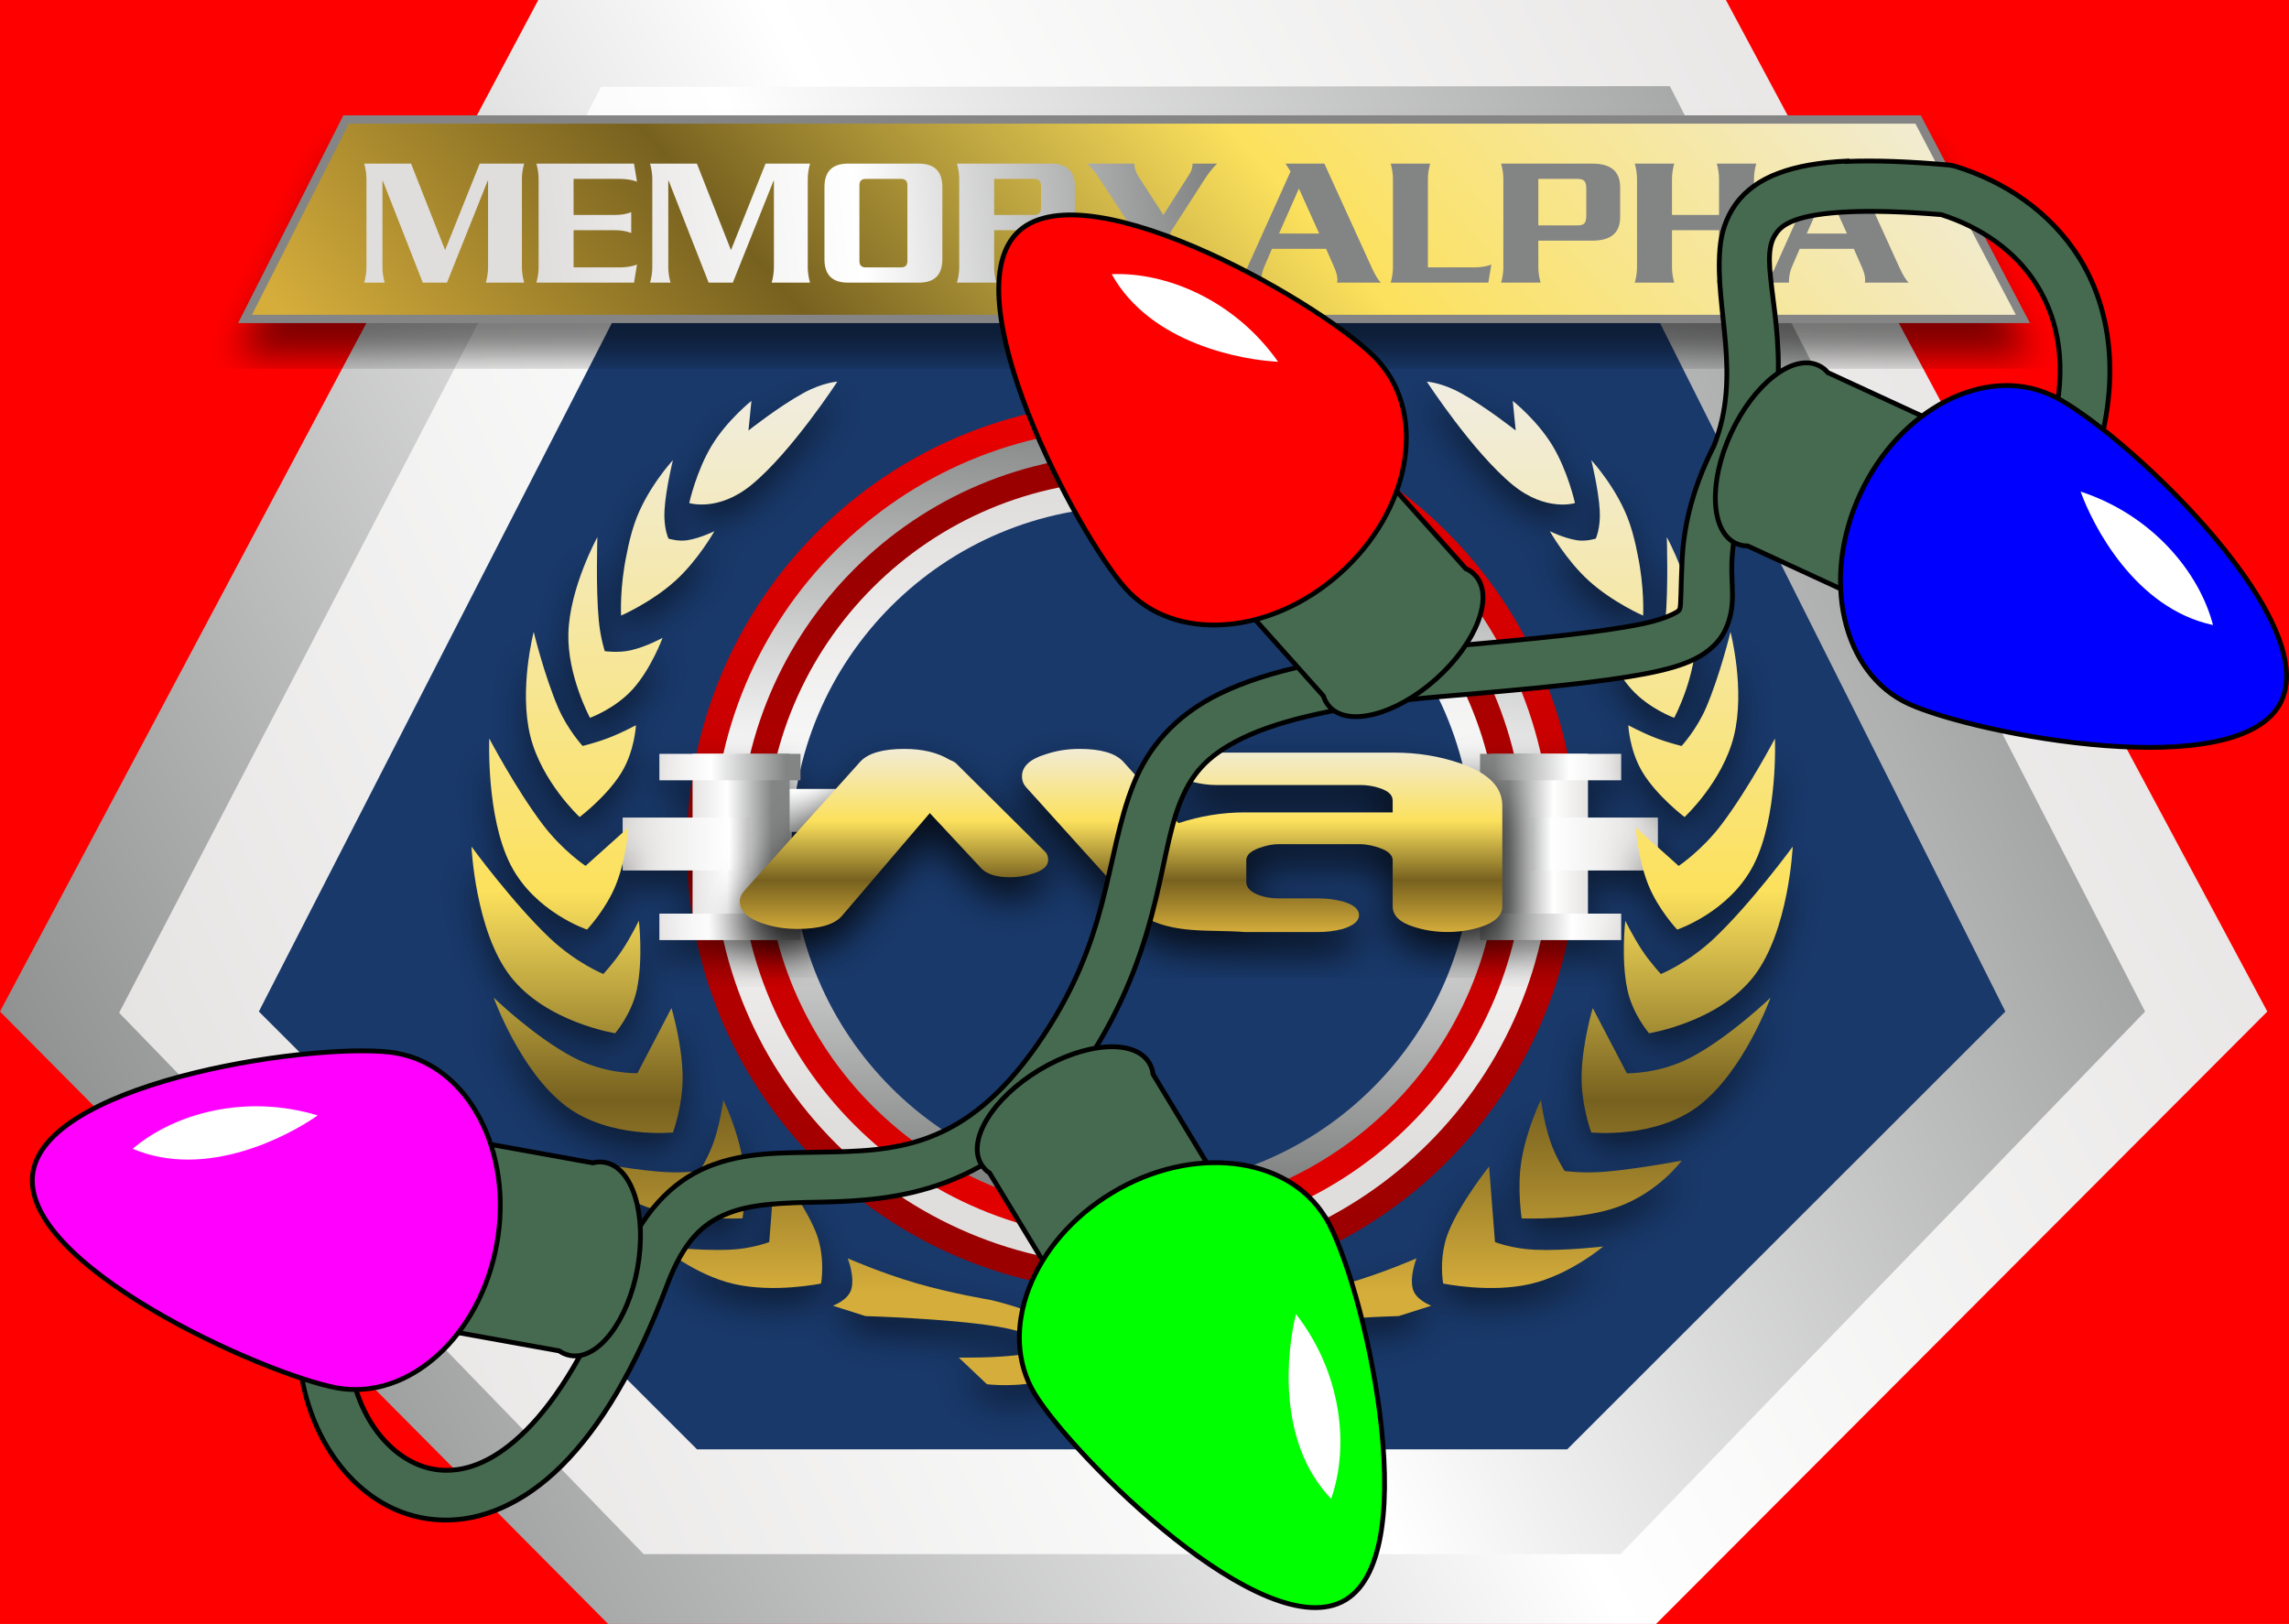
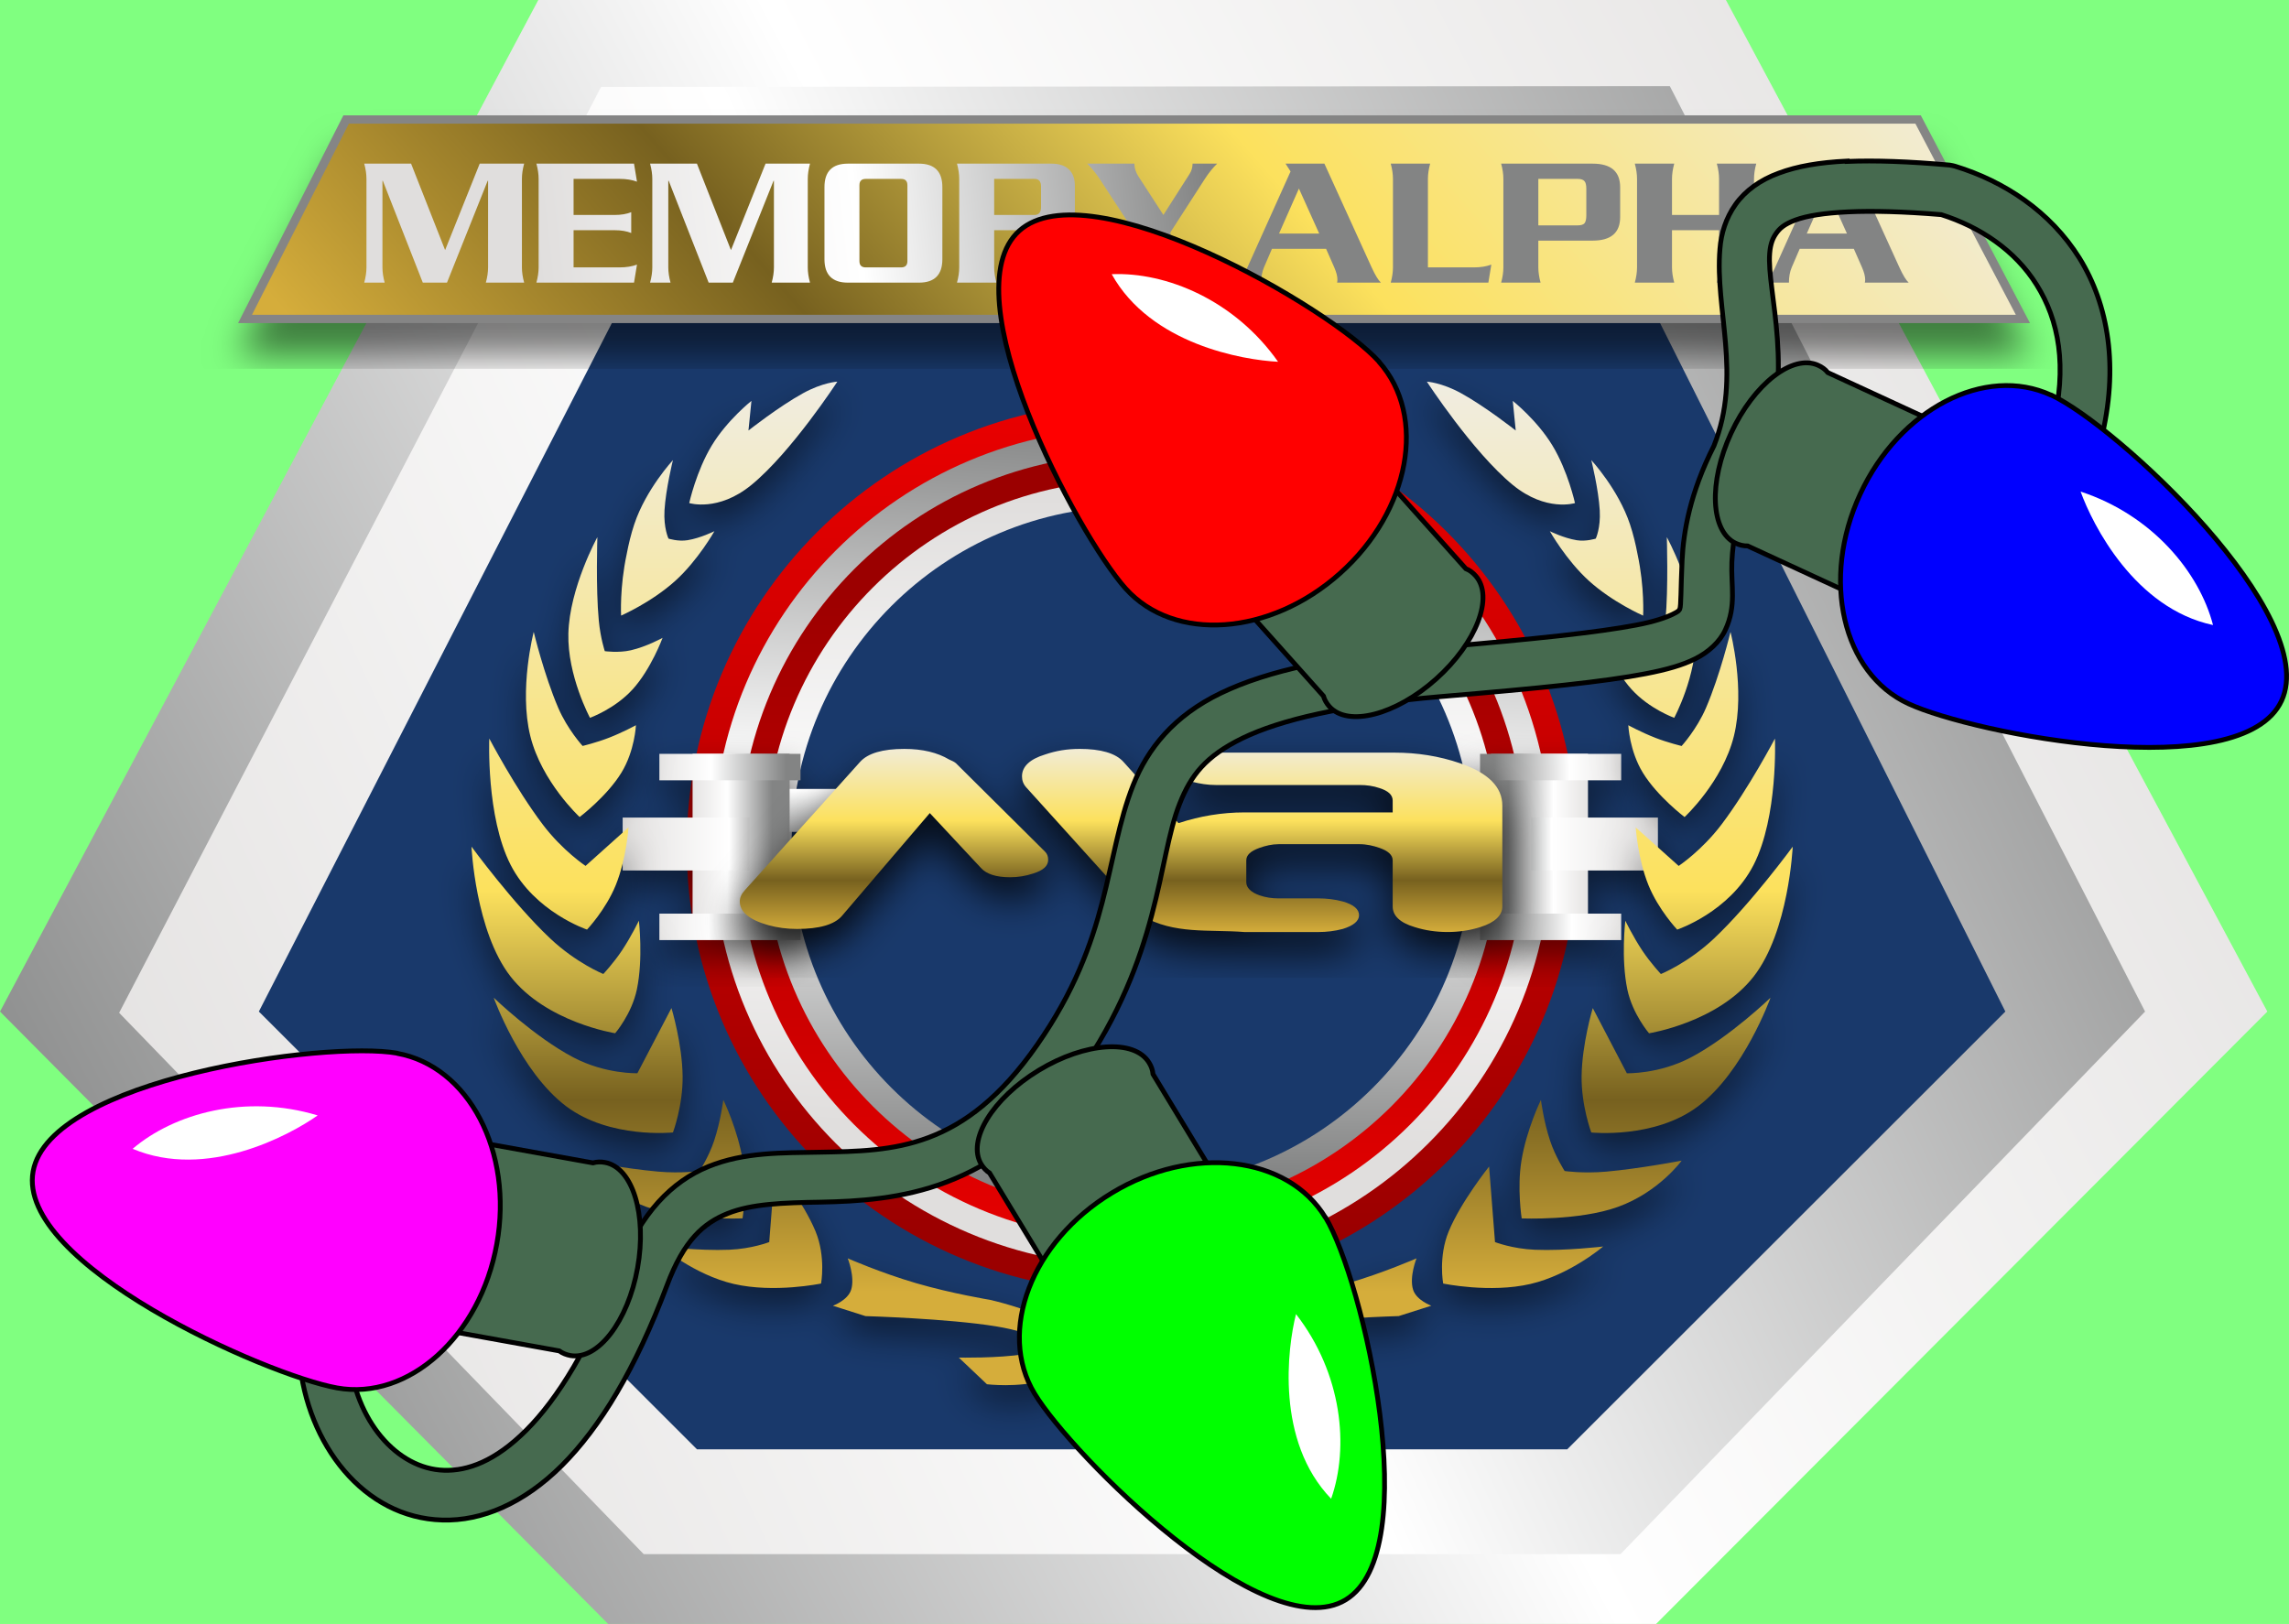
- <svg xmlns="http://www.w3.org/2000/svg" xmlns:xlink="http://www.w3.org/1999/xlink" width="131.063" height="93">
+ <svg xmlns="http://www.w3.org/2000/svg" xmlns:xlink="http://www.w3.org/1999/xlink" width="131.062" height="93">
  <defs>
    <linearGradient id="linearGradient3301">
      <stop stop-color="#838484" />
      <stop stop-color="#ffffff" offset="0.247" />
      <stop stop-color="#e0dedd" offset="1" />
    </linearGradient>
    <linearGradient id="linearGradient4161">
      <stop stop-color="#9b0000" />
      <stop stop-color="#f30000" offset="1" />
    </linearGradient>
    <linearGradient id="linearGradient4590">
      <stop stop-color="#efeeef" />
      <stop stop-color="#fce15d" offset="0.582" />
      <stop stop-color="#77611f" offset="0.8" />
      <stop stop-color="#d5ad3b" offset="1" />
    </linearGradient>
    <linearGradient id="linearGradient4540-Silver">
      <stop stop-color="#838484" />
      <stop stop-color="#ffffff" offset="0.52" />
      <stop stop-color="#e0dedd" offset="1" />
    </linearGradient>
    <linearGradient id="linearGradient4508-Gold">
      <stop stop-color="#efeeef" />
      <stop stop-color="#fce15d" offset="0.439" />
      <stop stop-color="#77611f" offset="0.737" />
      <stop stop-color="#d5ad3b" offset="1" />
    </linearGradient>
    <filter id="filter3903" width="1.5" height="1.5" x="-0.25" y="-0.25" color-interpolation-filters="sRGB">
      <feGaussianBlur in="SourceAlpha" stdDeviation="1" result="blur" />
      <feColorMatrix result="bluralpha" type="matrix" values="1 0 0 0 0 0 1 0 0 0 0 0 1 0 0 0 0 0 0.5 0" />
      <feOffset in="bluralpha" dx="0" dy="2" result="offsetBlur" />
      <feMerge>
        <feMergeNode in="offsetBlur" />
        <feMergeNode in="SourceGraphic" />
      </feMerge>
    </filter>
    <filter id="filter3931" width="1.5" height="1.5" x="-0.25" y="-0.25" color-interpolation-filters="sRGB">
      <feGaussianBlur in="SourceAlpha" stdDeviation="1" result="blur" />
      <feColorMatrix result="bluralpha" type="matrix" values="1 0 0 0 0 0 1 0 0 0 0 0 1 0 0 0 0 0 0.5 0" />
      <feOffset in="bluralpha" dx="0" dy="1" result="offsetBlur" />
      <feMerge>
        <feMergeNode in="offsetBlur" />
        <feMergeNode in="SourceGraphic" />
      </feMerge>
    </filter>
    <linearGradient id="linearGradient4540-Silver-0">
      <stop stop-color="#838484" />
      <stop stop-color="#ffffff" offset="0.52" />
      <stop stop-color="#e0dedd" offset="1" />
    </linearGradient>
    <linearGradient id="linearGradient4540-Silver-1">
      <stop stop-color="#838484" />
      <stop stop-color="#ffffff" offset="0.52" />
      <stop stop-color="#e0dedd" offset="1" />
    </linearGradient>
    <linearGradient id="linearGradient4540-Silver-7">
      <stop stop-color="#838484" />
      <stop stop-color="#ffffff" offset="0.52" />
      <stop stop-color="#e0dedd" offset="1" />
    </linearGradient>
    <linearGradient id="linearGradient4540-Silver-1-7">
      <stop stop-color="#838484" />
      <stop stop-color="#ffffff" offset="0.52" />
      <stop stop-color="#e0dedd" offset="1" />
    </linearGradient>
    <linearGradient id="linearGradient4540-Silver-0-7">
      <stop stop-color="#838484" />
      <stop stop-color="#ffffff" offset="0.52" />
      <stop stop-color="#e0dedd" offset="1" />
    </linearGradient>
    <linearGradient id="linearGradient3301-6">
      <stop stop-color="#838484" />
      <stop stop-color="#ffffff" offset="0.247" />
      <stop stop-color="#e0dedd" offset="1" />
    </linearGradient>
    <filter id="filter3765" width="1.5" height="1.5" x="-0.25" y="-0.25" color-interpolation-filters="sRGB">
      <feGaussianBlur in="SourceAlpha" stdDeviation="1" result="blur" />
      <feColorMatrix result="bluralpha" type="matrix" values="1 0 0 0 0 0 1 0 0 0 0 0 1 0 0 0 0 0 0.5 0" />
      <feOffset in="bluralpha" dx="0" dy="1" result="offsetBlur" />
      <feMerge>
        <feMergeNode in="offsetBlur" />
        <feMergeNode in="SourceGraphic" />
      </feMerge>
    </filter>
    <filter id="filter3779" width="1.5" height="1.5" x="-0.25" y="-0.25" color-interpolation-filters="sRGB">
      <feGaussianBlur in="SourceAlpha" stdDeviation="1" result="blur" />
      <feColorMatrix result="bluralpha" type="matrix" values="1 0 0 0 0 0 1 0 0 0 0 0 1 0 0 0 0 0 0.5 0" />
      <feOffset in="bluralpha" dx="0" dy="1" result="offsetBlur" />
      <feMerge>
        <feMergeNode in="offsetBlur" />
        <feMergeNode in="SourceGraphic" />
      </feMerge>
    </filter>
    <filter id="filter3958" width="1.5" height="1.5" x="-0.25" y="-0.25" color-interpolation-filters="sRGB">
      <feGaussianBlur in="SourceAlpha" stdDeviation="1" result="blur" />
      <feColorMatrix result="bluralpha" type="matrix" values="1 0 0 0 0 0 1 0 0 0 0 0 1 0 0 0 0 0 0.8 0" />
      <feOffset in="bluralpha" dx="0" dy="1" result="offsetBlur" />
      <feMerge>
        <feMergeNode in="offsetBlur" />
        <feMergeNode in="SourceGraphic" />
      </feMerge>
    </filter>
    <linearGradient xlink:href="#linearGradient4540-Silver" id="linearGradient3202" gradientUnits="userSpaceOnUse" x1="138" y1="118.362" x2="263" y2="52.362" />
    <linearGradient xlink:href="#linearGradient4540-Silver" id="linearGradient3204" gradientUnits="userSpaceOnUse" x1="261" y1="58.362" x2="138" y2="115.362" />
    <linearGradient xlink:href="#linearGradient4508-Gold" id="linearGradient3206" gradientUnits="userSpaceOnUse" x1="237.345" y1="24.433" x2="170.786" y2="80.059" />
    <linearGradient xlink:href="#linearGradient4540-Silver" id="linearGradient3208" gradientUnits="userSpaceOnUse" x1="455.489" y1="45.36" x2="340.223" y2="58.105" />
    <linearGradient xlink:href="#linearGradient4540-Silver" id="linearGradient3210" gradientUnits="userSpaceOnUse" x1="455.489" y1="45.36" x2="340.223" y2="58.105" />
    <linearGradient xlink:href="#linearGradient4540-Silver" id="linearGradient3212" gradientUnits="userSpaceOnUse" x1="455.489" y1="45.36" x2="340.223" y2="58.105" />
    <linearGradient xlink:href="#linearGradient4540-Silver" id="linearGradient3214" gradientUnits="userSpaceOnUse" x1="455.489" y1="45.36" x2="340.223" y2="58.105" />
    <linearGradient xlink:href="#linearGradient4540-Silver" id="linearGradient3216" gradientUnits="userSpaceOnUse" x1="455.489" y1="45.36" x2="340.223" y2="58.105" />
    <linearGradient xlink:href="#linearGradient4540-Silver" id="linearGradient3218" gradientUnits="userSpaceOnUse" x1="455.489" y1="45.36" x2="340.223" y2="58.105" />
    <linearGradient xlink:href="#linearGradient4540-Silver" id="linearGradient3220" gradientUnits="userSpaceOnUse" x1="455.489" y1="45.36" x2="340.223" y2="58.105" />
    <linearGradient xlink:href="#linearGradient4540-Silver" id="linearGradient3223" gradientUnits="userSpaceOnUse" x1="455.489" y1="45.36" x2="340.223" y2="58.105" />
    <linearGradient xlink:href="#linearGradient4540-Silver" id="linearGradient3225" gradientUnits="userSpaceOnUse" x1="455.489" y1="45.36" x2="340.223" y2="58.105" />
    <linearGradient xlink:href="#linearGradient4540-Silver" id="linearGradient3227" gradientUnits="userSpaceOnUse" x1="455.489" y1="45.36" x2="340.223" y2="58.105" />
    <linearGradient xlink:href="#linearGradient4540-Silver" id="linearGradient3229" gradientUnits="userSpaceOnUse" x1="455.489" y1="45.36" x2="340.223" y2="58.105" />
    <linearGradient xlink:href="#linearGradient4540-Silver" id="linearGradient3231" gradientUnits="userSpaceOnUse" x1="455.489" y1="45.36" x2="340.223" y2="58.105" />
    <linearGradient xlink:href="#linearGradient4540-Silver" id="linearGradient3233" gradientUnits="userSpaceOnUse" x1="455.489" y1="45.36" x2="340.223" y2="58.105" />
    <linearGradient xlink:href="#linearGradient4540-Silver" id="linearGradient3235" gradientUnits="userSpaceOnUse" x1="455.489" y1="45.36" x2="340.223" y2="58.105" />
    <linearGradient xlink:href="#linearGradient4161" id="linearGradient3237" gradientUnits="userSpaceOnUse" x1="74.964" y1="80.857" x2="75.5" y2="27.286" />
    <linearGradient xlink:href="#linearGradient4540-Silver" id="linearGradient3239" gradientUnits="userSpaceOnUse" x1="75.5" y1="34.071" x2="73.179" y2="75.143" />
    <linearGradient xlink:href="#linearGradient4161" id="linearGradient3241" gradientUnits="userSpaceOnUse" x1="75.5" y1="43" x2="75.5" y2="88" />
    <linearGradient xlink:href="#linearGradient4540-Silver" id="linearGradient3243" gradientUnits="userSpaceOnUse" x1="74.786" y1="77.286" x2="74.964" y2="38.536" />
    <linearGradient xlink:href="#linearGradient4540-Silver" id="linearGradient3245" gradientUnits="userSpaceOnUse" gradientTransform="translate(129.6994 29.87555)" x1="-8.649" y1="56.621" x2="-8.649" y2="50.749" />
    <linearGradient xlink:href="#linearGradient4540-Silver-1" id="linearGradient3247" gradientUnits="userSpaceOnUse" gradientTransform="translate(128.5833 33.8846)" x1="-8.649" y1="56.621" x2="-8.649" y2="50.749" />
    <linearGradient xlink:href="#linearGradient4540-Silver" id="linearGradient3249" gradientUnits="userSpaceOnUse" gradientTransform="translate(32.51611 6.128592)" x1="85.151" y1="81.069" x2="80.227" y2="81.069" />
    <linearGradient xlink:href="#linearGradient4540-Silver" id="linearGradient3251" gradientUnits="userSpaceOnUse" gradientTransform="translate(33.01408 7.649792)" x1="85.467" y1="74.503" x2="77.196" y2="74.44" />
    <linearGradient xlink:href="#linearGradient4540-Silver-0" id="linearGradient3253" gradientUnits="userSpaceOnUse" gradientTransform="translate(33.01408 16.7997)" x1="85.214" y1="74.376" x2="77.196" y2="74.44" />
    <linearGradient xlink:href="#linearGradient3301" id="linearGradient3255" gradientUnits="userSpaceOnUse" gradientTransform="matrix(1 0 0 1.297297 -0.1510996 -23.71091)" x1="117.539" y1="85.236" x2="108.764" y2="85.236" />
    <linearGradient xlink:href="#linearGradient4540-Silver-7" id="linearGradient3257" gradientUnits="userSpaceOnUse" gradientTransform="translate(129.6994 29.87555)" x1="-8.649" y1="56.621" x2="-8.649" y2="50.749" />
    <linearGradient xlink:href="#linearGradient4540-Silver-1-7" id="linearGradient3259" gradientUnits="userSpaceOnUse" gradientTransform="translate(128.5833 33.8846)" x1="-8.649" y1="56.621" x2="-8.649" y2="50.749" />
    <linearGradient xlink:href="#linearGradient4540-Silver-7" id="linearGradient3261" gradientUnits="userSpaceOnUse" gradientTransform="translate(32.51611 6.128592)" x1="85.151" y1="81.069" x2="80.227" y2="81.069" />
    <linearGradient xlink:href="#linearGradient4540-Silver-7" id="linearGradient3263" gradientUnits="userSpaceOnUse" gradientTransform="translate(33.01408 7.649792)" x1="85.467" y1="74.503" x2="77.196" y2="74.44" />
    <linearGradient xlink:href="#linearGradient4540-Silver-0-7" id="linearGradient3265" gradientUnits="userSpaceOnUse" gradientTransform="translate(33.01408 16.7997)" x1="85.214" y1="74.376" x2="77.196" y2="74.44" />
    <linearGradient xlink:href="#linearGradient3301-6" id="linearGradient3267" gradientUnits="userSpaceOnUse" gradientTransform="matrix(1 0 0 1.297297 -0.1510996 -23.71091)" x1="117.539" y1="85.236" x2="108.764" y2="85.236" />
    <linearGradient xlink:href="#linearGradient4508-Gold" id="linearGradient3269" gradientUnits="userSpaceOnUse" gradientTransform="matrix(0.587705 0 0 0.587705 143.8609 56.09982)" x1="86.679" y1="42.413" x2="86.679" y2="59.429" />
    <linearGradient xlink:href="#linearGradient4590" id="linearGradient3271" gradientUnits="userSpaceOnUse" gradientTransform="translate(-0.3243775 0)" x1="214" y1="57.362" x2="214" y2="112.362" />
    <path id="cap" fill="#466a4f" stroke="#000000" stroke-width="0.25" d="m 82.78 44.2 l 5.36 6 c 0.06 0.21 0.17 0.39 0.31 0.55 0.97 1.08 3.46 0.44 5.56 -1.44 2.1 -1.88 3.02 -4.28 2.05 -5.37 -0.14 -0.16 -0.31 -0.29 -0.51 -0.37 l -5.36 -6 z" />
    <path id="bulb" stroke="#000000" stroke-width="0.25" stroke-linejoin="round" d="m 91.03 32.8 c 2.52 2.82 1.62 7.76 -2.02 11.01 -3.64 3.26 -8.65 3.61 -11.17 0.79 -2.52 -2.82 -9.18 -15.36 -5.53 -18.62 3.64 -3.26 16.2 4 18.73 6.82 z" />
    <path id="gleam" fill="#ffffff" d="m 85.78 32.8 c -1.82 -0.09 -6.63 -0.91 -8.66 -4.56 2.84 -0.12 6.4 1.35 8.66 4.56 z" />
  </defs>
-   <rect width="100%" height="100%" fill="#ff0000" />
+   <rect width="100%" height="100%" fill="#80ff80" />
  <g transform="translate(-135.1786 -38.36218)">
    <path d="M 166 38.362 135.179 96.291 170 131.362 l 60 0 35 -35.071 -31 -57.929 z" fill="url(#linearGradient3202)" />
    <path d="M 142 96.362 169.595 43.339 230.789 43.296 258 96.291 l -30.035 31.071 -55.93 0 z" fill="url(#linearGradient3204)" />
    <path d="m 150 96.291 25.088 25.071 49.825 0 L 250 96.291 226.68 49.785 173.767 49.928 z" fill="#19396b" />
    <path d="m 149.214 57.362 5.786 -12 90 0 6 12 z" fill="url(#linearGradient3206)" transform="matrix(1.00008 0 0 0.9517445 -0.01595527 2.032081)" stroke="#858585" stroke-width="0.5" filter="url(#filter3903)" />
    <g fill="url(#linearGradient3235)" transform="matrix(0.3327476 0 0 0.3327476 52.6846 33.81543)">
      <g fill="url(#linearGradient3220)">
        <path fill="url(#linearGradient3208)" d="m 338.111 62.308 -6.592 0 c 0.256 -0.939 0.384 -1.813 0.384 -2.624 l 0 -14.912 -0.064 0 -7.008 17.536 -4.16 0 -6.88 -17.536 -0.064 0 0 14.912 c -1e-5 0.811 0.128 1.685 0.384 2.624 l -3.52 0 c 0.256 -0.939 0.384 -1.813 0.384 -2.624 l 0 -15.232 c -10e-6 -0.811 -0.128 -1.685 -0.384 -2.624 l 8.064 0 5.856 14.88 5.952 -14.88 7.648 0 c -0.256 0.939 -0.384 1.813 -0.384 2.624 l 0 15.232 c -3e-5 0.811 0.128 1.685 0.384 2.624" />
        <path fill="url(#linearGradient3210)" d="m 357.528 59.204 -0.512 3.104 -16.8 0 c 0.256 -0.939 0.384 -1.813 0.384 -2.624 l 0 -15.232 c -10e-6 -0.811 -0.128 -1.685 -0.384 -2.624 l 16.8 0 0.512 3.104 c -0.853 -0.32 -1.856 -0.48 -3.008 -0.48 l -7.904 0 0 6.208 7.072 0 c 1.109 1.2e-5 2.059 -0.16 2.848 -0.48 l 0 3.584 c -0.789 -0.32 -1.739 -0.48 -2.848 -0.48 l -7.072 0 0 6.4 7.904 0 c 1.152 3e-6 2.155 -0.16 3.008 -0.48" />
        <path fill="url(#linearGradient3212)" d="m 387.298 62.308 -6.592 0 c 0.256 -0.939 0.384 -1.813 0.384 -2.624 l 0 -14.912 -0.064 0 -7.008 17.536 -4.16 0 -6.88 -17.536 -0.064 0 0 14.912 c -1e-5 0.811 0.128 1.685 0.384 2.624 l -3.52 0 c 0.256 -0.939 0.384 -1.813 0.384 -2.624 l 0 -15.232 c -10e-6 -0.811 -0.128 -1.685 -0.384 -2.624 l 8.064 0 5.856 14.88 5.952 -14.88 7.648 0 c -0.256 0.939 -0.384 1.813 -0.384 2.624 l 0 15.232 c -3e-5 0.811 0.128 1.685 0.384 2.624" />
        <path fill="url(#linearGradient3214)" d="m 410.075 58.276 c -3e-5 2.688 -1.344 4.032 -4.032 4.032 l -12.224 0 c -2.688 0 -4.032 -1.344 -4.032 -4.032 l 0 -12.416 c -10e-6 -2.688 1.344 -4.032 4.032 -4.032 l 12.224 0 c 2.688 2.1e-5 4.032 1.344 4.032 4.032 l 0 12.416 m -6.016 0.32 0 -13.056 c -2e-5 -0.725 -0.363 -1.088 -1.088 -1.088 l -6.08 0 c -0.725 1.8e-5 -1.088 0.363 -1.088 1.088 l 0 13.056 c -1e-5 0.725 0.363 1.088 1.088 1.088 l 6.08 0 c 0.725 3e-6 1.088 -0.363 1.088 -1.088" />
        <path fill="url(#linearGradient3216)" d="m 433.807 62.308 -6.816 0 -3.52 -9.024 -4.48 0 0 6.4 c -1e-5 0.811 0.128 1.685 0.384 2.624 l -6.784 0 c 0.256 -0.939 0.384 -1.813 0.384 -2.624 l 0 -15.232 c -10e-6 -0.811 -0.128 -1.685 -0.384 -2.624 l 16.32 0 c 1.301 2.1e-5 2.304 0.352 3.008 1.056 0.64 0.661 0.96 1.579 0.96 2.752 l 0 4.352 c -2e-5 1.984 -1.056 3.115 -3.168 3.392 l 2.496 6.304 c 0.448 1.131 0.981 2.005 1.6 2.624 m -6.752 -13.024 0 -3.52 c -2e-5 -0.875 -0.373 -1.312 -1.12 -1.312 l -6.944 0 0 6.208 6.944 0 c 0.747 1.2e-5 1.12 -0.459 1.12 -1.376" />
        <path fill="url(#linearGradient3218)" d="m 457.355 41.828 c -0.747 0.725 -1.451 1.6 -2.112 2.624 l -5.92 9.184 0 6.048 c -2e-5 0.811 0.128 1.685 0.384 2.624 l -7.04 0 c 0.256 -0.939 0.384 -1.813 0.384 -2.624 l 0 -6.176 -5.92 -9.056 c -0.661 -1.003 -1.376 -1.877 -2.144 -2.624 l 8.128 0 c -10e-6 0.747 0.235 1.483 0.704 2.208 l 4.288 6.624 4.512 -7.072 c 0.32 -0.491 0.491 -1.077 0.512 -1.76 l 4.224 0" />
      </g>
      <g fill="url(#linearGradient3233)">
        <path fill="url(#linearGradient3223)" d="m 485.541 62.308 -7.552 0 c 0.043 -0.128 0.064 -0.299 0.064 -0.512 -2e-5 -0.576 -0.181 -1.28 -0.544 -2.112 l -1.408 -3.2 -9.312 0 -1.376 3.2 c -0.32 0.747 -0.48 1.621 -0.48 2.624 l -3.936 0 c 0.725 -1.024 1.248 -1.899 1.568 -2.624 l 7.424 -16.512 -0.864 -1.344 6.688 0 8.128 17.856 c 0.619 1.344 1.152 2.219 1.6 2.624 m -10.624 -8.448 -3.488 -7.744 -3.424 7.744 6.912 0" />
        <path fill="url(#linearGradient3225)" d="m 504.538 59.204 -0.512 3.104 -16.8 0 c 0.256 -0.939 0.384 -1.813 0.384 -2.624 l 0 -15.232 c 0 -0.811 -0.128 -1.685 -0.384 -2.624 l 6.784 0 c -0.256 0.939 -0.384 1.813 -0.384 2.624 l 0 15.232 7.904 0 c 1.152 3e-6 2.155 -0.16 3.008 -0.48" />
        <path fill="url(#linearGradient3227)" d="m 526.706 51.012 c -2e-5 2.709 -1.579 4.064 -4.736 4.064 l -9.344 0 0 4.608 c -10e-6 0.811 0.128 1.685 0.384 2.624 l -6.784 0 c 0.256 -0.939 0.384 -1.813 0.384 -2.624 l 0 -15.232 c 0 -0.811 -0.128 -1.685 -0.384 -2.624 l 15.744 0 c 3.157 2.1e-5 4.736 1.355 4.736 4.064 l 0 5.12 m -5.824 -0.256 0 -4.608 c -2e-5 -0.64 -0.107 -1.077 -0.32 -1.312 -0.213 -0.256 -0.608 -0.384 -1.184 -0.384 l -6.752 0 0 8 6.752 0 c 0.576 1e-5 0.971 -0.117 1.184 -0.352 0.213 -0.256 0.32 -0.704 0.32 -1.344" />
        <path fill="url(#linearGradient3229)" d="m 550.122 62.308 -6.784 0 c 0.256 -0.939 0.384 -1.813 0.384 -2.624 l 0 -6.4 -8.096 0 0 6.4 c -10e-6 0.811 0.128 1.685 0.384 2.624 l -6.784 0 c 0.256 -0.939 0.384 -1.813 0.384 -2.624 l 0 -15.232 c 0 -0.811 -0.128 -1.685 -0.384 -2.624 l 6.784 0 c -0.256 0.939 -0.384 1.813 -0.384 2.624 l 0 6.208 8.096 0 0 -6.208 c -2e-5 -0.811 -0.128 -1.685 -0.384 -2.624 l 6.784 0 c -0.256 0.939 -0.384 1.813 -0.384 2.624 l 0 15.232 c -2e-5 0.811 0.128 1.685 0.384 2.624" />
        <path fill="url(#linearGradient3231)" d="m 576.354 62.308 -7.552 0 c 0.043 -0.128 0.064 -0.299 0.064 -0.512 -2e-5 -0.576 -0.181 -1.28 -0.544 -2.112 l -1.408 -3.2 -9.312 0 -1.376 3.2 c -0.32 0.747 -0.48 1.621 -0.48 2.624 l -3.936 0 c 0.725 -1.024 1.248 -1.899 1.568 -2.624 l 7.424 -16.512 -0.864 -1.344 6.688 0 8.128 17.856 c 0.619 1.344 1.152 2.219 1.6 2.624 m -10.624 -8.448 -3.488 -7.744 -3.424 7.744 6.912 0" />
      </g>
    </g>
    <path transform="translate(124.5 28.36218)" d="M 101 58.5 C 101 72.583 89.583 84 75.5 84 61.417 84 50 72.583 50 58.5 50 44.417 61.417 33 75.5 33 c 14.03 0 25.425 11.334 25.5 25.364" fill="url(#linearGradient3237)" />
    <path transform="translate(124.5 28.36218)" d="m 99.5 58.5 c 0 13.255 -10.745 24 -24 24 -13.255 0 -24 -10.745 -24 -24 0 -13.255 10.745 -24 24 -24 13.205 0 23.929 10.667 24 23.872" fill="url(#linearGradient3239)" />
    <path transform="translate(124.5 28.36218)" d="M 98 58.5 C 98 70.926 87.926 81 75.5 81 63.074 81 53 70.926 53 58.5 53 46.074 63.074 36 75.5 36 87.879 36 97.933 46 98 58.38" fill="url(#linearGradient3241)" />
    <path transform="translate(124.5 28.36218)" d="m 96.5 58.5 c 0 11.598 -9.402 21 -21 21 -11.598 0 -21 -9.402 -21 -21 0 -11.598 9.402 -21 21 -21 11.554 0 20.938 9.334 21 20.888" fill="url(#linearGradient3243)" />
    <path transform="translate(124.5 28.36218)" d="M 95 58.5 C 95 69.27 86.27 78 75.5 78 64.73 78 56 69.27 56 58.5 56 47.73 64.73 39 75.5 39 c 10.729 0 19.442 8.667 19.5 19.396" fill="#19396b" />
    <g transform="translate(61.71227 0.2008477)" filter="url(#filter3779)">
      <rect y="83.34" x="116.631" height="2.462" width="5.682" fill="url(#linearGradient3245)" />
      <rect y="87.349" x="115.514" height="2.462" width="5.682" fill="url(#linearGradient3247)" />
      <rect y="81.326" x="113.122" height="10.607" width="5.556" fill="url(#linearGradient3249)" />
      <rect y="81.332" x="111.221" height="1.515" width="8.081" fill="url(#linearGradient3251)" />
      <rect y="90.482" x="111.221" height="1.515" width="8.081" fill="url(#linearGradient3253)" />
      <rect y="84.981" x="109.118" height="3.03" width="7.26" fill="url(#linearGradient3255)" />
    </g>
    <g filter="url(#filter3765)" transform="matrix(-1 0 0 1 339.2245 0.2008477)">
      <rect y="83.34" x="116.631" height="2.462" width="5.682" fill="url(#linearGradient3257)" />
      <rect y="87.349" x="115.514" height="2.462" width="5.682" fill="url(#linearGradient3259)" />
      <rect y="81.326" x="113.122" height="10.607" width="5.556" fill="url(#linearGradient3261)" />
      <rect y="81.332" x="111.221" height="1.515" width="8.081" fill="url(#linearGradient3263)" />
      <rect y="90.482" x="111.221" height="1.515" width="8.081" fill="url(#linearGradient3265)" />
      <rect y="84.981" x="109.118" height="3.03" width="7.26" fill="url(#linearGradient3267)" />
    </g>
    <path fill="url(#linearGradient3269)" filter="url(#filter3958)" d="m 188.914 81.806 c -1.081 9e-6 -1.827 0.217 -2.219 0.656 l -5.781 6.438 c -0.172 0.188 -0.25 0.374 -0.25 0.562 0 0.517 0.481 0.921 1.438 1.188 0.454 0.125 0.92 0.188 1.438 0.188 1.113 0 1.874 -0.217 2.25 -0.656 l 4.406 -5.156 2.562 2.75 c 0.282 0.313 0.763 0.469 1.469 0.469 0.392 2e-6 0.78 -0.062 1.156 -0.188 0.501 -0.157 0.75 -0.374 0.75 -0.688 -2e-5 -0.157 -0.047 -0.297 -0.156 -0.406 l -4.469 -4.438 c -0.094 -0.078 -0.203 -0.125 -0.344 -0.188 -0.58 -0.345 -1.325 -0.531 -2.25 -0.531 z m 8.781 0 c -0.611 9e-6 -1.17 0.093 -1.719 0.281 -0.768 0.235 -1.156 0.608 -1.156 1.094 -1e-5 0.204 0.062 0.39 0.219 0.562 l 5.812 6.438 c 1.583 0.941 3.37 0.673 5.125 0.812 l 3.719 0 c 0.392 10e-7 0.811 -0.047 1.219 -0.156 0.549 -0.172 0.812 -0.405 0.812 -0.688 -1e-5 -0.298 -0.264 -0.531 -0.812 -0.688 -0.407 -0.11 -0.827 -0.156 -1.219 -0.156 l -2 0 c -0.345 2e-6 -0.655 -0.047 -0.969 -0.156 -0.439 -0.157 -0.656 -0.39 -0.656 -0.656 l 0 -1.094 c -1e-5 -0.266 0.217 -0.468 0.656 -0.625 0.313 -0.11 0.624 -0.187 0.969 -0.188 l 4.062 0 c 0.345 5e-6 0.687 0.078 1 0.188 0.439 0.157 0.656 0.359 0.656 0.625 l 0 2.312 c -1e-5 0.454 0.357 0.812 1.094 1.031 0.533 0.172 1.092 0.25 1.656 0.25 0.564 10e-7 1.123 -0.078 1.656 -0.25 0.737 -0.235 1.094 -0.592 1.094 -1.031 l 0 -5.062 c -2e-5 -0.925 -0.699 -1.639 -2.125 -2.125 -1.05 -0.36 -2.153 -0.531 -3.281 -0.531 l -9 0 c -0.407 9e-6 -0.796 0.047 -1.156 0.156 -0.533 0.141 -0.781 0.358 -0.781 0.656 0 0.298 0.264 0.515 0.812 0.656 0.376 0.094 0.749 0.156 1.156 0.156 l 7.219 0 c 0.345 7e-6 0.687 0.047 1 0.156 0.439 0.141 0.656 0.343 0.656 0.625 l 0 0.594 -7.438 0 c -1.128 6e-6 -2.231 0.186 -3.281 0.531 -0.01 0.004 -0.021 -0.004 -0.031 0 l -2.75 -3.062 c -0.392 -0.439 -1.137 -0.656 -2.219 -0.656 z" transform="matrix(1.141533 0 0 1.141533 -28.69814 -12.13477)" />
    <path d="m 178.203 66.133 c 2.299 -1.885 4.92 -5.916 4.92 -5.916 0 0 -0.84 0.046 -1.96 0.662 -1.394 0.767 -3.129 2.136 -3.129 2.136 l 0.17 -1.696 c 0 0 -1.381 1.094 -2.263 2.542 -0.899 1.478 -1.299 3.31 -1.299 3.31 0 0 1.656 0.523 3.56 -1.038 z m -4.36 5.493 c 1.305 -1.181 2.241 -2.844 2.241 -2.844 0 0 -0.797 0.397 -1.539 0.516 -0.539 0.087 -1.09 -0.092 -1.09 -0.092 0 0 -0.286 -0.597 -0.229 -1.615 0.069 -1.212 0.483 -2.88 0.483 -2.88 0 0 -1.545 1.667 -2.213 3.672 -0.188 0.563 -0.328 1.148 -0.435 1.715 -0.409 1.907 -0.32 3.517 -0.32 3.517 0 0 1.736 -0.755 3.102 -1.99 z m -2.442 6.214 c 1.059 -1.167 1.715 -2.951 1.715 -2.951 0 0 -0.897 0.5 -1.819 0.713 -0.702 0.162 -1.489 0.05 -1.489 0.05 0 0 -0.246 -0.726 -0.345 -1.764 -0.175 -1.851 -0.08 -4.766 -0.08 -4.766 0 0 -1.595 2.9 -1.661 5.52 -0.061 2.418 1.237 4.827 1.237 4.827 0 0 1.422 -0.507 2.44 -1.628 z m -3.034 7.311 c 0 0 1.551 -1.17 2.389 -2.536 0.772 -1.259 0.834 -2.722 0.834 -2.722 0 0 -0.748 0.409 -1.544 0.718 -0.728 0.283 -1.509 0.469 -1.509 0.469 0 0 -0.866 -0.945 -1.398 -2.187 -0.808 -1.885 -1.401 -4.343 -1.401 -4.343 0 0 -0.858 3.291 -0.195 5.964 0.651 2.627 2.824 4.637 2.824 4.637 z m 0.424 6.445 c 0 0 1.07 -1.128 1.646 -2.549 0.61 -1.503 0.728 -3.303 0.728 -3.303 l -2.459 2.205 c 0 0 -1.321 -0.875 -2.456 -2.377 -1.554 -2.056 -3.056 -4.916 -3.056 -4.916 0 0 -0.189 4.476 1.221 7.233 1.388 2.713 4.376 3.708 4.376 3.708 z m 1.611 5.937 c 0 0 0.944 -1.094 1.241 -2.502 0.373 -1.772 0.116 -3.944 0.116 -3.944 0 0 -0.43 0.9 -0.979 1.722 -0.462 0.693 -1.057 1.331 -1.057 1.331 0 0 -1.542 -0.621 -3.048 -2.041 -2.119 -1.999 -4.5 -5.252 -4.5 -5.252 0 0 0.22 4.853 2.237 7.438 2.053 2.63 5.989 3.248 5.989 3.248 z m 3.308 5.682 c 0 0 0.575 -1.53 0.554 -3.222 -0.022 -1.862 -0.639 -3.902 -0.639 -3.902 l -1.951 3.732 c 0 0 -1.832 0.059 -3.662 -0.904 -2.241 -1.178 -4.564 -3.422 -4.564 -3.422 0 0 1.52 4.241 4.154 6.222 2.493 1.875 6.108 1.495 6.108 1.495 z m 3.986 4.919 c 0 0 0.27 -1.725 0.015 -3.296 -0.293 -1.805 -1.117 -3.489 -1.117 -3.489 0 0 -0.156 1.232 -0.526 2.341 -0.302 0.906 -0.831 1.73 -0.831 1.73 0 0 -1.046 0.155 -2.378 0.036 -1.911 -0.169 -4.322 -0.63 -4.322 -0.63 0 0 1.302 1.801 3.647 2.648 2.232 0.806 5.512 0.659 5.512 0.659 z m 1.866 -2.968 -0.339 4.325 c 0 0 -0.983 0.387 -2.293 0.44 -1.727 0.071 -3.898 -0.186 -3.898 -0.186 0 0 1.899 1.621 4.163 2.145 2.315 0.536 4.996 -0.024 4.996 -0.024 0 0 0.286 -1.529 -0.318 -2.992 -0.703 -1.7 -2.311 -3.708 -2.311 -3.708 z m 15.903 8.91 c -1.449 -0.8 -3.606 -1.277 -3.606 -1.277 0 0 -2.173 -0.354 -4.234 -0.956 -2.009 -0.586 -3.908 -1.419 -3.908 -1.419 0 0 0.426 1.061 0.197 1.795 -0.191 0.612 -1.045 0.919 -1.045 0.919 l 1.866 0.594 c 0 0 4.71 0.137 7.465 0.585 2.443 0.397 2.967 1.111 2.967 1.111 0 0 -0.298 0.314 -1.348 0.483 -1.498 0.242 -3.741 0.196 -3.741 0.196 l 1.611 1.527 c 0 0 1.766 0.216 3.291 -0.226 1.395 -0.404 2.561 -1.47 2.561 -1.47 0 0 -0.685 -1.092 -2.076 -1.86 z m 26.333 -47.942 c 1.904 1.561 3.56 1.038 3.56 1.038 0 0 -0.4 -1.832 -1.299 -3.31 -0.881 -1.448 -2.263 -2.542 -2.263 -2.542 l 0.169 1.696 c 0 0 -1.735 -1.37 -3.129 -2.136 -1.12 -0.616 -1.959 -0.662 -1.959 -0.662 0 0 2.622 4.031 4.921 5.916 z m 4.36 5.493 c 1.365 1.235 3.102 1.99 3.102 1.99 0 0 0.089 -1.608 -0.319 -3.514 -0.106 -0.568 -0.247 -1.155 -0.435 -1.719 -0.669 -2.005 -2.213 -3.672 -2.213 -3.672 0 0 0.414 1.668 0.483 2.88 0.058 1.018 -0.229 1.615 -0.229 1.615 0 0 -0.551 0.179 -1.09 0.092 -0.742 -0.12 -1.539 -0.516 -1.539 -0.516 0 0 0.936 1.663 2.241 2.844 z m 0.727 3.263 c 0 0 0.656 1.784 1.715 2.951 1.018 1.122 2.44 1.628 2.44 1.628 0 0 1.298 -2.409 1.237 -4.827 -0.066 -2.62 -1.661 -5.52 -1.661 -5.52 0 0 0.096 2.915 -0.079 4.766 -0.098 1.039 -0.345 1.764 -0.345 1.764 0 0 -0.787 0.112 -1.489 -0.05 -0.921 -0.213 -1.818 -0.713 -1.818 -0.713 z m 3.07 5.722 c -0.796 -0.309 -1.544 -0.718 -1.544 -0.718 0 0 0.063 1.464 0.834 2.722 0.837 1.366 2.388 2.536 2.388 2.536 0 0 2.172 -2.01 2.824 -4.637 0.663 -2.673 -0.194 -5.964 -0.194 -5.964 0 0 -0.593 2.458 -1.401 4.343 -0.532 1.242 -1.398 2.188 -1.398 2.188 0 0 -0.781 -0.186 -1.509 -0.469 z m 1.34 7.339 -2.459 -2.205 c 0 0 0.118 1.801 0.728 3.303 0.576 1.421 1.646 2.549 1.646 2.549 0 0 2.988 -0.995 4.376 -3.707 1.41 -2.757 1.221 -7.233 1.221 -7.233 0 0 -1.502 2.86 -3.056 4.916 -1.135 1.501 -2.456 2.377 -2.456 2.377 z m 2.03 4.15 c -1.506 1.42 -3.048 2.041 -3.048 2.041 0 0 -0.595 -0.638 -1.057 -1.331 -0.548 -0.822 -0.979 -1.722 -0.979 -1.722 0 0 -0.257 2.171 0.116 3.944 0.297 1.408 1.241 2.502 1.241 2.502 0 0 3.936 -0.618 5.989 -3.248 2.018 -2.585 2.237 -7.438 2.237 -7.438 0 0 -2.381 3.254 -4.5 5.252 z m -4.998 7.723 -1.951 -3.732 c 0 0 -0.617 2.04 -0.639 3.902 -0.02 1.692 0.554 3.222 0.554 3.222 0 0 3.614 0.38 6.108 -1.495 2.634 -1.981 4.154 -6.222 4.154 -6.222 0 0 -2.323 2.243 -4.564 3.422 -1.83 0.962 -3.662 0.904 -3.662 0.904 z m -3.562 5.597 c 0 0 -0.529 -0.824 -0.831 -1.73 -0.37 -1.108 -0.526 -2.341 -0.526 -2.341 0 0 -0.824 1.684 -1.117 3.489 -0.256 1.572 0.015 3.296 0.015 3.296 0 0 3.281 0.147 5.513 -0.659 2.345 -0.847 3.647 -2.648 3.647 -2.648 0 0 -2.411 0.461 -4.322 0.63 -1.332 0.118 -2.378 -0.036 -2.378 -0.036 z m -1.693 4.511 c -1.31 -0.054 -2.293 -0.44 -2.293 -0.44 l -0.339 -4.325 c 0 0 -1.608 2.008 -2.311 3.708 -0.604 1.462 -0.318 2.992 -0.318 2.992 0 0 2.681 0.561 4.996 0.024 2.264 -0.524 4.164 -2.145 4.164 -2.145 0 0 -2.171 0.257 -3.898 0.186 z m -6.984 2.287 c -0.229 -0.734 0.197 -1.795 0.197 -1.795 0 0 -1.899 0.833 -3.908 1.419 -2.061 0.601 -4.234 0.956 -4.234 0.956 0 0 -2.157 0.477 -3.606 1.277 -1.391 0.768 -2.077 1.86 -2.077 1.86 0 0 1.166 1.066 2.561 1.47 1.525 0.442 3.291 0.226 3.291 0.226 l 1.611 -1.527 c 0 0 -2.243 0.046 -3.741 -0.196 -1.049 -0.169 -1.347 -0.483 -1.347 -0.483 0 0 0.524 -0.714 2.967 -1.111 2.754 -0.448 7.464 -0.585 7.464 -0.585 l 1.866 -0.594 c 2.1e-4 -3.2e-4 -0.854 -0.307 -1.045 -0.919 z" fill="url(#linearGradient3271)" filter="url(#filter3931)" />
    <g transform="translate(114 23) scale(1.1)">
      <path fill="#466a4f" stroke="#000000" stroke-width="0.25" d="m 115.4 22.35 c -1.45 0.07 -2.6 0.27 -3.56 0.63 -0.96 0.35 -1.74 0.91 -2.25 1.63 -0.51 0.72 -0.75 1.52 -0.81 2.31 -0.27 3.18 1.15 6.55 -0.31 10.25 -1.26 2.48 -1.59 4.5 -1.66 5.97 -0.07 1.5 -0.05 2.38 -0.12 2.53 -0.04 0.08 -0.05 0.12 -0.38 0.28 -0.33 0.16 -0.94 0.38 -1.91 0.56 -1.93 0.37 -5.17 0.72 -10.38 1.16 -5.29 0.45 -8.77 1.2 -11.22 2.38 -2.45 1.18 -3.81 2.89 -4.56 4.78 -1.5 3.79 -1.13 7.98 -5 13.53 -3.82 5.48 -7.46 5.52 -11.31 5.59 -1.93 0.04 -3.92 -0.02 -5.81 0.75 -1.89 0.77 -3.53 2.43 -4.59 5.25 -1.55 4.12 -3.26 6.85 -4.88 8.47 -1.62 1.62 -3.06 2.13 -4.28 2.09 -2.45 -0.07 -4.63 -2.58 -4.94 -5.97 l -2.59 0.22 c 0.4 4.39 3.34 8.23 7.44 8.34 2.05 0.06 4.23 -0.86 6.22 -2.84 1.99 -1.99 3.83 -5.01 5.47 -9.37 0.88 -2.36 1.91 -3.25 3.16 -3.75 1.24 -0.5 2.88 -0.56 4.84 -0.59 3.92 -0.08 9.13 -0.5 13.44 -6.69 4.26 -6.12 4.09 -11.14 5.25 -14.06 0.58 -1.46 1.33 -2.46 3.28 -3.41 1.95 -0.94 5.17 -1.72 10.31 -2.16 5.22 -0.44 8.49 -0.77 10.66 -1.19 1.09 -0.21 1.91 -0.44 2.59 -0.78 0.68 -0.34 1.27 -0.87 1.56 -1.5 0.59 -1.26 0.29 -2.29 0.34 -3.53 0.06 -1.24 0.28 -2.78 1.44 -5 l 0.03 -0.06 0.03 -0.06 c 1.86 -4.69 0.3 -8.98 0.47 -10.97 0.04 -0.5 0.17 -0.79 0.34 -1.03 0.17 -0.24 0.4 -0.47 1 -0.69 1.17 -0.43 3.62 -0.61 7.59 -0.28 2.02 0.64 3.85 1.86 4.97 3.66 1.13 1.81 1.63 4.21 0.81 7.47 l 2.53 0.63 c 0.95 -3.81 0.39 -7.07 -1.12 -9.5 -1.52 -2.43 -3.92 -4 -6.47 -4.78 l -0.12 -0.03 -0.16 -0.03 c -2.14 -0.19 -3.89 -0.25 -5.34 -0.19 z" />
      <use href="#cap" />
      <use href="#bulb" fill="#ff0000" />
      <use href="#gleam" />
      <g transform="translate(93 174) rotate(107) scale(-1 1)">
        <use href="#cap" />
        <use href="#bulb" fill="#00ff00" />
        <use href="#gleam" />
      </g>
      <g transform="translate(-52 99) rotate(-38) scale(1 1)">
        <use href="#cap" />
        <use href="#bulb" fill="#ff00ff" />
        <use href="#gleam" />
      </g>
      <g transform="translate(184 112) rotate(73) scale(-1 1)">
        <use href="#cap" />
        <use href="#bulb" fill="#0000ff" />
        <use href="#gleam" />
      </g>
    </g>
  </g>
</svg>
